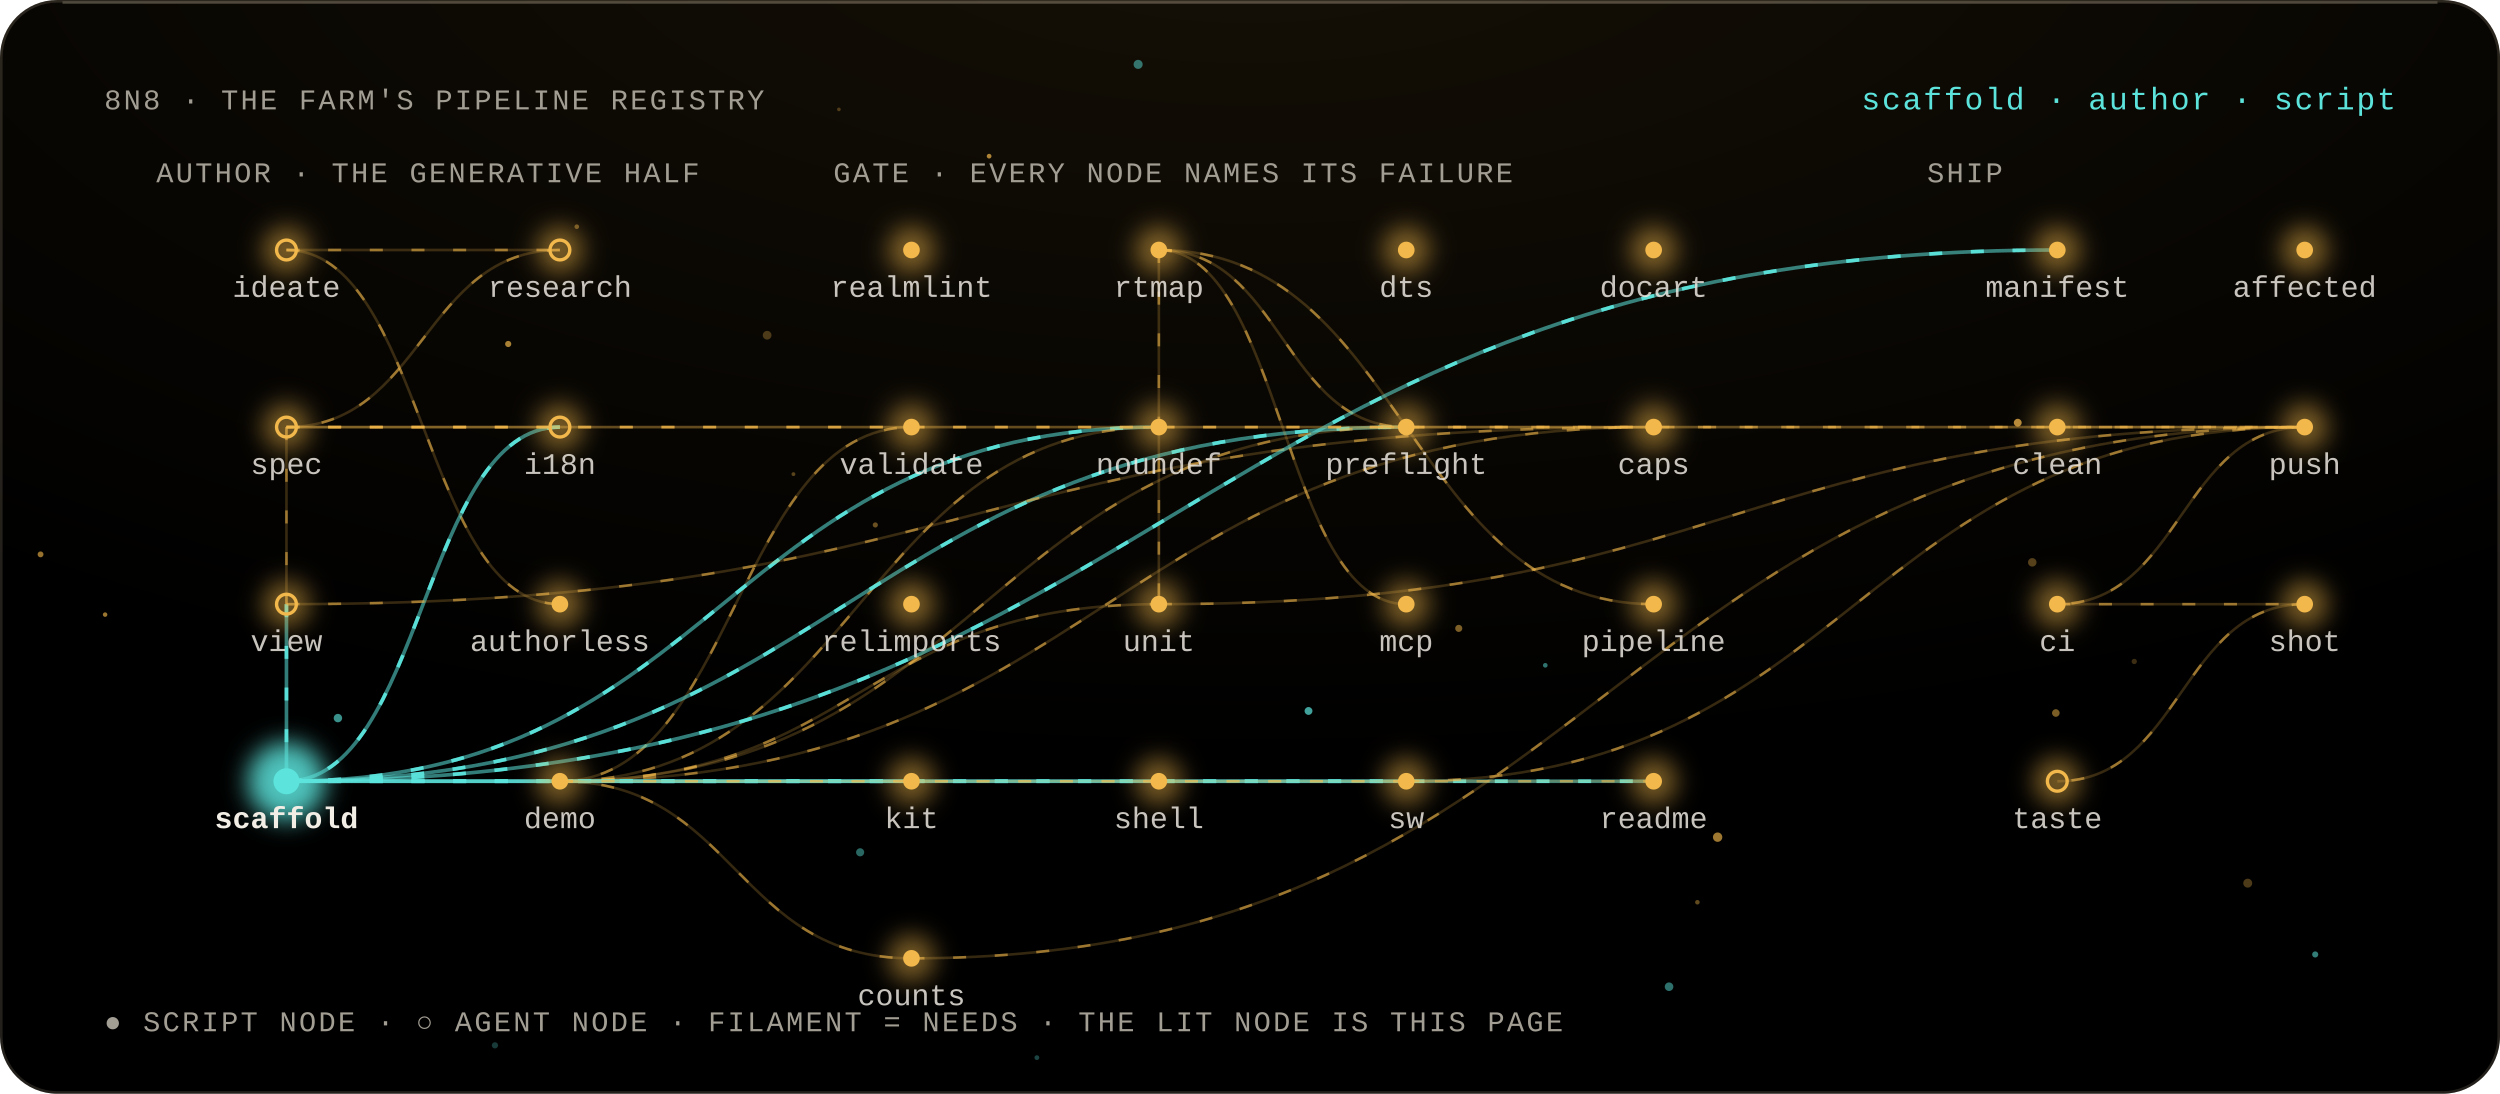
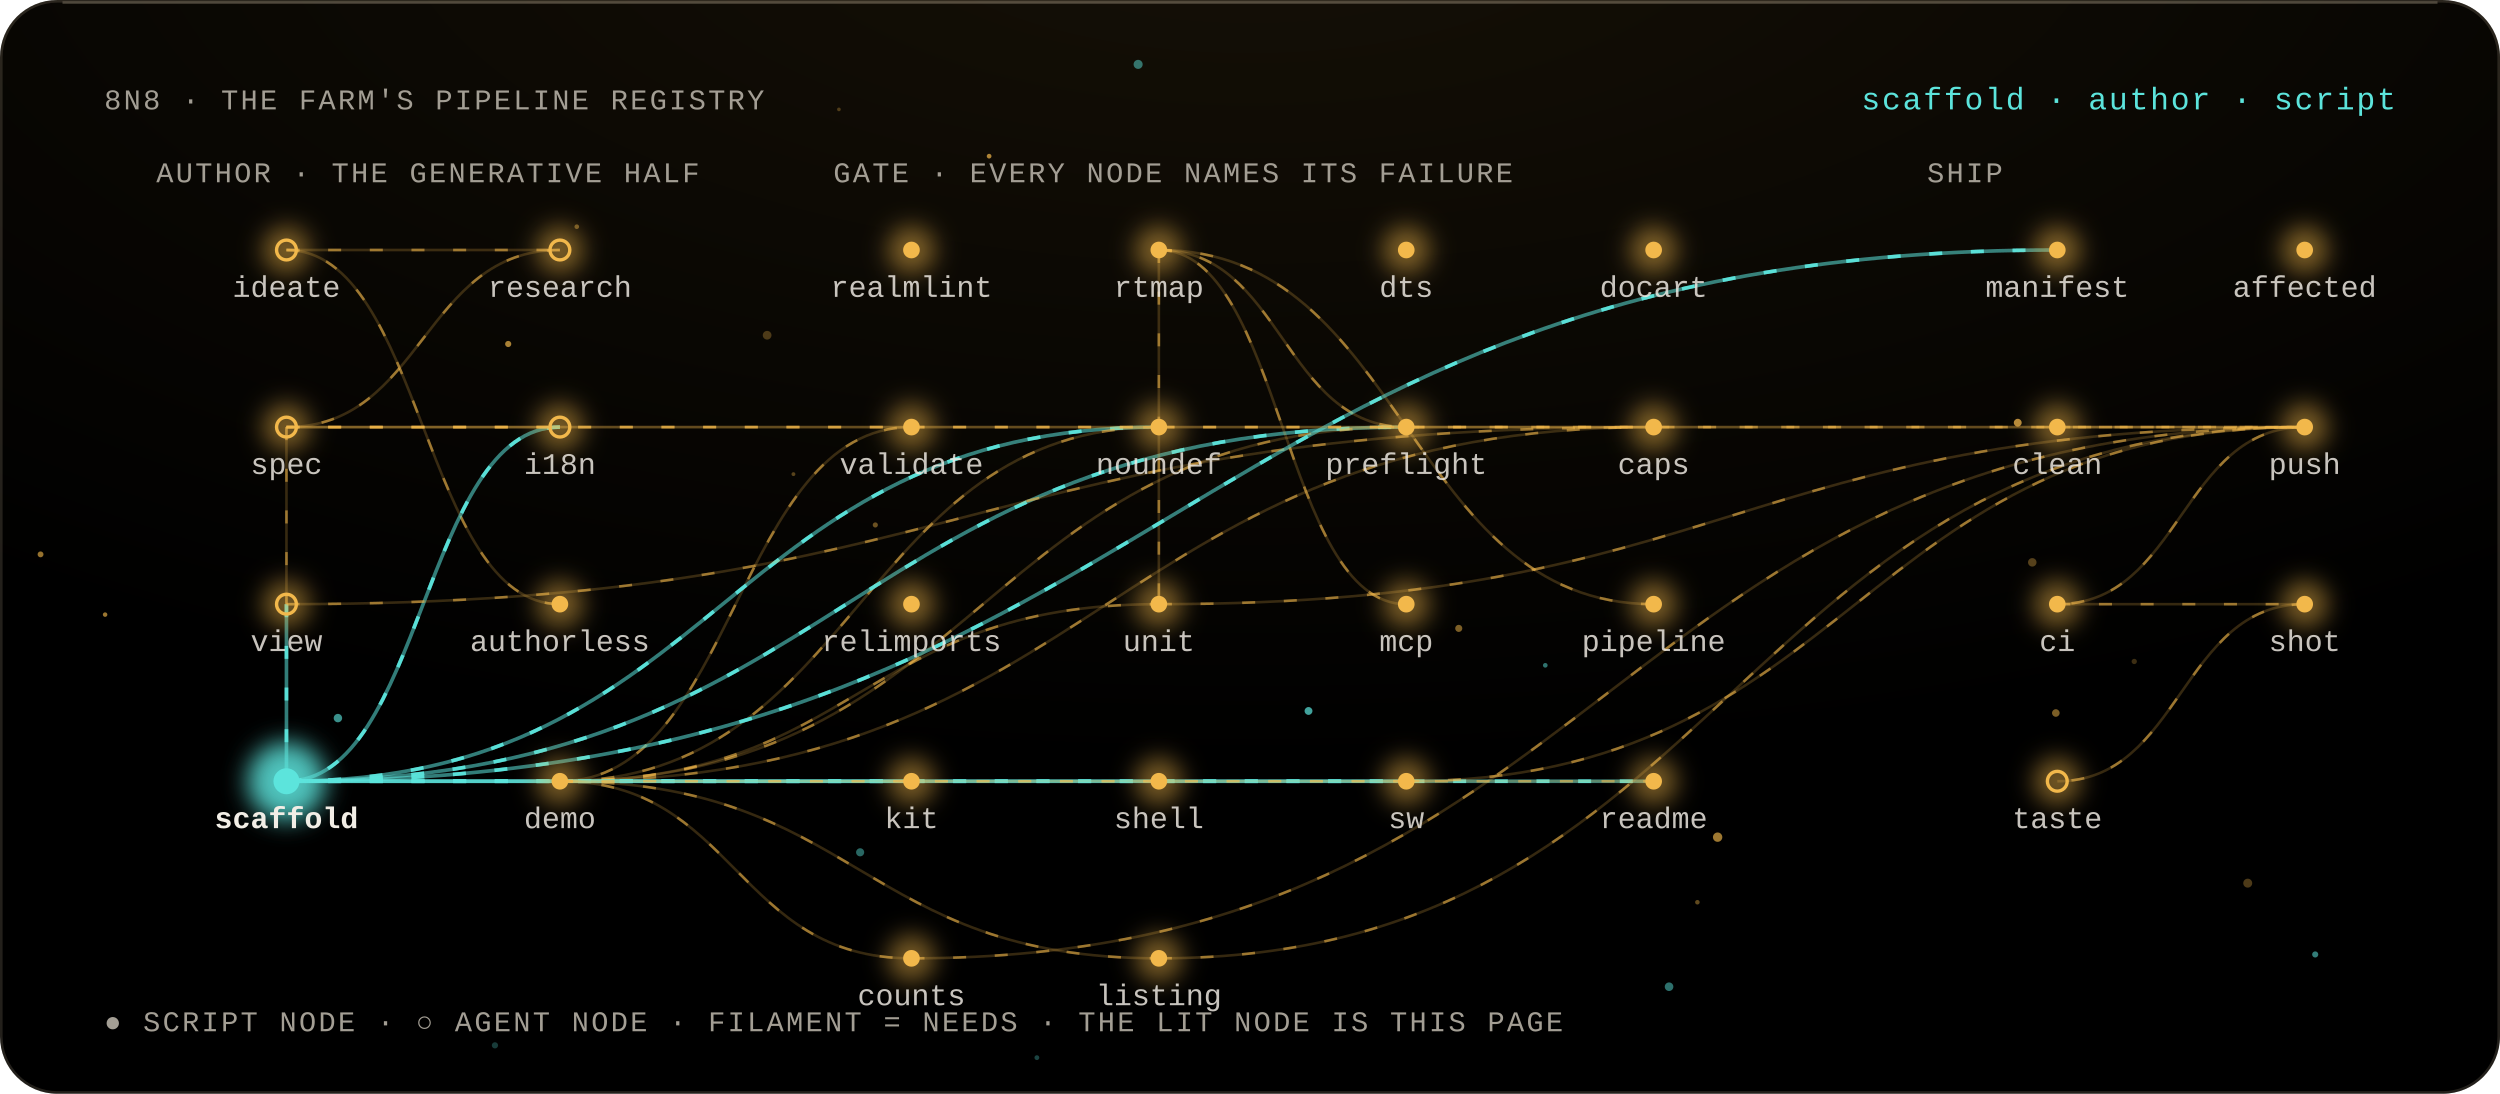
<svg xmlns="http://www.w3.org/2000/svg" viewBox="0 0 960 420" width="960" height="420" role="img" aria-labelledby="t">
  <style>
  text { font-family: 'Geist Mono', ui-monospace, 'Liberation Mono', Menlo, monospace; fill: #F2EEE6; }
  .m { fill: #A39E94; font-size: 11px; letter-spacing: .08em; }
  .l { font-size: 11.5px; }
  .h { font-size: 12px; fill: #5CE4DC; letter-spacing: .06em; }
  .flow { stroke-dasharray: 5 11; animation: flow 3s linear infinite; }
  @keyframes flow { to { stroke-dashoffset: -32; } }
  .breathe { animation: breathe 4.2s ease-in-out infinite; }
  @keyframes breathe { 50% { opacity: .38; } }
  .beat { animation: beat 2.6s ease-in-out infinite; transform-box: fill-box; transform-origin: center; }
  @keyframes beat { 50% { opacity: .55; transform: scale(1.35); } }
  .spin { transform-box: fill-box; transform-origin: center; animation: spin 48s linear infinite; }
  .spin-r { transform-box: fill-box; transform-origin: center; animation: spin 64s linear infinite reverse; }
  @keyframes spin { to { transform: rotate(360deg); } }
  @media (prefers-reduced-motion: reduce) { * { animation: none !important; } }
</style>
  <defs>
    <filter id="bloom" x="-80%" y="-80%" width="260%" height="260%">
      <feGaussianBlur stdDeviation="4.5" />
    </filter>
    <filter id="soft" x="-30%" y="-30%" width="160%" height="160%">
      <feGaussianBlur stdDeviation="1.4" />
    </filter>
    <radialGradient id="key" cx="50%" cy="-10%" r="80%">
      <stop offset="0" stop-color="#F2B84B" stop-opacity=".09" />
      <stop offset="1" stop-color="#F2B84B" stop-opacity="0" />
    </radialGradient>
    <linearGradient id="pair" x1="0" x2="1">
      <stop offset="0" stop-color="#F2B84B" />
      <stop offset="1" stop-color="#5CE4DC" />
    </linearGradient>
  </defs>
  <rect width="960" height="420" rx="22" fill="#000" />
  <rect width="960" height="420" rx="22" fill="url(#key)" />
  <rect x=".5" y=".5" width="959" height="419" rx="21.5" fill="none" stroke="rgba(255,232,196,.14)" />
  <path d="M 24 1 H 936" stroke="rgba(255,238,208,.22)" stroke-width="1" />
  <g>
    <circle cx="336.12" cy="201.58" r="0.99" fill="#F2B84B" opacity="0.43" class="breathe" style="animation-delay:-2.17s" />
    <circle cx="398.16" cy="406.14" r="0.93" fill="#5CE4DC" opacity="0.3" class="breathe" style="animation-delay:-3.72s" />
    <circle cx="15.57" cy="212.88" r="1.13" fill="#F2B84B" opacity="0.62" class="breathe" style="animation-delay:-0s" />
    <circle cx="502.47" cy="273.01" r="1.51" fill="#5CE4DC" opacity="0.71" class="breathe" style="animation-delay:-2.5s" />
    <circle cx="863.13" cy="339.13" r="1.72" fill="#F2B84B" opacity="0.32" class="breathe" style="animation-delay:-3.85s" />
    <circle cx="221.48" cy="87.05" r="0.89" fill="#F2B84B" opacity="0.43" class="breathe" style="animation-delay:-3.23s" />
    <circle cx="294.58" cy="128.73" r="1.67" fill="#F2B84B" opacity="0.29" class="breathe" style="animation-delay:-0.27s" />
    <circle cx="195.15" cy="132.09" r="1.19" fill="#F2B84B" opacity="0.69" class="breathe" style="animation-delay:-0.18s" />
    <circle cx="819.55" cy="254" r="1.02" fill="#F2B84B" opacity="0.25" class="breathe" style="animation-delay:-0.7s" />
    <circle cx="659.57" cy="321.47" r="1.8" fill="#F2B84B" opacity="0.65" class="breathe" style="animation-delay:-0.05s" />
    <circle cx="304.68" cy="182.07" r="0.75" fill="#F2B84B" opacity="0.35" class="breathe" style="animation-delay:-3.79s" />
    <circle cx="889.04" cy="366.51" r="1.18" fill="#5CE4DC" opacity="0.55" class="breathe" style="animation-delay:-0.26s" />
    <circle cx="190.06" cy="401.41" r="1.2" fill="#5CE4DC" opacity="0.26" class="breathe" style="animation-delay:-0.99s" />
    <circle cx="789.44" cy="273.79" r="1.46" fill="#F2B84B" opacity="0.51" class="breathe" style="animation-delay:-0.06s" />
    <circle cx="437.04" cy="24.72" r="1.74" fill="#5CE4DC" opacity="0.48" class="breathe" style="animation-delay:-4.19s" />
    <circle cx="379.82" cy="59.97" r="0.91" fill="#F2B84B" opacity="0.7" class="breathe" style="animation-delay:-2.4s" />
    <circle cx="774.81" cy="162.32" r="1.51" fill="#F2B84B" opacity="0.74" class="breathe" style="animation-delay:-2.73s" />
    <circle cx="593.39" cy="255.48" r="0.9" fill="#5CE4DC" opacity="0.5" class="breathe" style="animation-delay:-0.97s" />
    <circle cx="129.76" cy="275.75" r="1.62" fill="#5CE4DC" opacity="0.63" class="breathe" style="animation-delay:-1.72s" />
    <circle cx="40.36" cy="236.01" r="0.87" fill="#F2B84B" opacity="0.64" class="breathe" style="animation-delay:-2.7s" />
    <circle cx="780.39" cy="215.94" r="1.63" fill="#F2B84B" opacity="0.34" class="breathe" style="animation-delay:-2.61s" />
    <circle cx="640.92" cy="378.9" r="1.65" fill="#5CE4DC" opacity="0.49" class="breathe" style="animation-delay:-3.67s" />
    <circle cx="322.14" cy="42.01" r="0.71" fill="#F2B84B" opacity="0.29" class="breathe" style="animation-delay:-0.75s" />
    <circle cx="560.16" cy="241.3" r="1.37" fill="#F2B84B" opacity="0.51" class="breathe" style="animation-delay:-3.3s" />
    <circle cx="651.8" cy="346.46" r="0.88" fill="#F2B84B" opacity="0.4" class="breathe" style="animation-delay:-1.82s" />
    <circle cx="330.29" cy="327.28" r="1.56" fill="#5CE4DC" opacity="0.45" class="breathe" style="animation-delay:-0.23s" />
  </g>
  <text x="40" y="42" class="m" text-anchor="start">8N8 · THE FARM'S PIPELINE REGISTRY</text>
  <text x="920" y="42" class="h" text-anchor="end">scaffold · author · script</text>
  <text x="60" y="70" class="m" text-anchor="start">AUTHOR · THE GENERATIVE HALF</text>
  <text x="320" y="70" class="m" text-anchor="start">GATE · EVERY NODE NAMES ITS FAILURE</text>
  <text x="740" y="70" class="m" text-anchor="start">SHIP</text>
  <path d="M 110 96 C 162.5 96, 162.5 96, 215 96" fill="none" stroke="#F2B84B" stroke-opacity="0.22" stroke-width="1" />
  <path d="M 110 96 C 162.5 96, 162.5 96, 215 96" fill="none" stroke="#F2B84B" stroke-opacity="0.55" stroke-width="1" class="flow" />
  <path d="M 215 96 C 162.5 96, 162.5 164, 110 164" fill="none" stroke="#F2B84B" stroke-opacity="0.22" stroke-width="1" />
  <path d="M 215 96 C 162.5 96, 162.5 164, 110 164" fill="none" stroke="#F2B84B" stroke-opacity="0.55" stroke-width="1" class="flow" />
  <path d="M 110 164 C 162.5 164, 162.5 164, 215 164" fill="none" stroke="#F2B84B" stroke-opacity="0.22" stroke-width="1" />
  <path d="M 110 164 C 162.5 164, 162.5 164, 215 164" fill="none" stroke="#F2B84B" stroke-opacity="0.55" stroke-width="1" class="flow" />
  <path d="M 110 164 C 110 164, 110 232, 110 232" fill="none" stroke="#F2B84B" stroke-opacity="0.22" stroke-width="1" />
  <path d="M 110 164 C 110 164, 110 232, 110 232" fill="none" stroke="#F2B84B" stroke-opacity="0.55" stroke-width="1" class="flow" />
  <path d="M 110 96 C 162.5 96, 162.5 232, 215 232" fill="none" stroke="#F2B84B" stroke-opacity="0.22" stroke-width="1" />
  <path d="M 110 96 C 162.5 96, 162.5 232, 215 232" fill="none" stroke="#F2B84B" stroke-opacity="0.55" stroke-width="1" class="flow" />
  <path d="M 110 232 C 110 232, 110 300, 110 300" fill="none" stroke="#5CE4DC" stroke-opacity="0.55" stroke-width="1.4" />
  <path d="M 110 232 C 110 232, 110 300, 110 300" fill="none" stroke="#5CE4DC" stroke-opacity="0.95" stroke-width="1.4" class="flow" />
  <path d="M 215 164 C 162.5 164, 162.5 300, 110 300" fill="none" stroke="#5CE4DC" stroke-opacity="0.55" stroke-width="1.4" />
  <path d="M 215 164 C 162.5 164, 162.5 300, 110 300" fill="none" stroke="#5CE4DC" stroke-opacity="0.95" stroke-width="1.4" class="flow" />
  <path d="M 110 164 C 230 164, 230 164, 350 164" fill="none" stroke="#F2B84B" stroke-opacity="0.22" stroke-width="1" />
  <path d="M 110 164 C 230 164, 230 164, 350 164" fill="none" stroke="#F2B84B" stroke-opacity="0.55" stroke-width="1" class="flow" />
  <path d="M 215 300 C 282.5 300, 282.5 164, 350 164" fill="none" stroke="#F2B84B" stroke-opacity="0.22" stroke-width="1" />
  <path d="M 215 300 C 282.5 300, 282.5 164, 350 164" fill="none" stroke="#F2B84B" stroke-opacity="0.55" stroke-width="1" class="flow" />
  <path d="M 110 300 C 277.5 300, 277.5 164, 445 164" fill="none" stroke="#5CE4DC" stroke-opacity="0.55" stroke-width="1.4" />
  <path d="M 110 300 C 277.5 300, 277.5 164, 445 164" fill="none" stroke="#5CE4DC" stroke-opacity="0.95" stroke-width="1.4" class="flow" />
  <path d="M 215 300 C 330 300, 330 164, 445 164" fill="none" stroke="#F2B84B" stroke-opacity="0.22" stroke-width="1" />
  <path d="M 215 300 C 330 300, 330 164, 445 164" fill="none" stroke="#F2B84B" stroke-opacity="0.55" stroke-width="1" class="flow" />
  <path d="M 110 300 C 325 300, 325 164, 540 164" fill="none" stroke="#5CE4DC" stroke-opacity="0.55" stroke-width="1.4" />
  <path d="M 110 300 C 325 300, 325 164, 540 164" fill="none" stroke="#5CE4DC" stroke-opacity="0.95" stroke-width="1.4" class="flow" />
  <path d="M 215 300 C 377.5 300, 377.5 164, 540 164" fill="none" stroke="#F2B84B" stroke-opacity="0.22" stroke-width="1" />
  <path d="M 215 300 C 377.5 300, 377.5 164, 540 164" fill="none" stroke="#F2B84B" stroke-opacity="0.55" stroke-width="1" class="flow" />
  <path d="M 445 96 C 492.5 96, 492.5 164, 540 164" fill="none" stroke="#F2B84B" stroke-opacity="0.22" stroke-width="1" />
  <path d="M 445 96 C 492.5 96, 492.5 164, 540 164" fill="none" stroke="#F2B84B" stroke-opacity="0.55" stroke-width="1" class="flow" />
  <path d="M 110 164 C 372.5 164, 372.5 164, 635 164" fill="none" stroke="#F2B84B" stroke-opacity="0.22" stroke-width="1" />
  <path d="M 110 164 C 372.5 164, 372.5 164, 635 164" fill="none" stroke="#F2B84B" stroke-opacity="0.55" stroke-width="1" class="flow" />
  <path d="M 110 232 C 372.5 232, 372.5 164, 635 164" fill="none" stroke="#F2B84B" stroke-opacity="0.22" stroke-width="1" />
  <path d="M 110 232 C 372.5 232, 372.5 164, 635 164" fill="none" stroke="#F2B84B" stroke-opacity="0.55" stroke-width="1" class="flow" />
  <path d="M 215 300 C 425 300, 425 164, 635 164" fill="none" stroke="#F2B84B" stroke-opacity="0.22" stroke-width="1" />
  <path d="M 215 300 C 425 300, 425 164, 635 164" fill="none" stroke="#F2B84B" stroke-opacity="0.55" stroke-width="1" class="flow" />
  <path d="M 215 300 C 330 300, 330 232, 445 232" fill="none" stroke="#F2B84B" stroke-opacity="0.22" stroke-width="1" />
  <path d="M 215 300 C 330 300, 330 232, 445 232" fill="none" stroke="#F2B84B" stroke-opacity="0.55" stroke-width="1" class="flow" />
  <path d="M 445 96 C 445 96, 445 232, 445 232" fill="none" stroke="#F2B84B" stroke-opacity="0.22" stroke-width="1" />
  <path d="M 445 96 C 445 96, 445 232, 445 232" fill="none" stroke="#F2B84B" stroke-opacity="0.55" stroke-width="1" class="flow" />
  <path d="M 445 96 C 492.5 96, 492.5 232, 540 232" fill="none" stroke="#F2B84B" stroke-opacity="0.22" stroke-width="1" />
  <path d="M 445 96 C 492.5 96, 492.5 232, 540 232" fill="none" stroke="#F2B84B" stroke-opacity="0.55" stroke-width="1" class="flow" />
  <path d="M 445 96 C 540 96, 540 232, 635 232" fill="none" stroke="#F2B84B" stroke-opacity="0.22" stroke-width="1" />
  <path d="M 445 96 C 540 96, 540 232, 635 232" fill="none" stroke="#F2B84B" stroke-opacity="0.55" stroke-width="1" class="flow" />
  <path d="M 110 300 C 230 300, 230 300, 350 300" fill="none" stroke="#5CE4DC" stroke-opacity="0.55" stroke-width="1.4" />
  <path d="M 110 300 C 230 300, 230 300, 350 300" fill="none" stroke="#5CE4DC" stroke-opacity="0.95" stroke-width="1.4" class="flow" />
  <path d="M 110 300 C 325 300, 325 300, 540 300" fill="none" stroke="#5CE4DC" stroke-opacity="0.55" stroke-width="1.4" />
  <path d="M 110 300 C 325 300, 325 300, 540 300" fill="none" stroke="#5CE4DC" stroke-opacity="0.95" stroke-width="1.4" class="flow" />
  <path d="M 215 300 C 377.5 300, 377.5 300, 540 300" fill="none" stroke="#F2B84B" stroke-opacity="0.22" stroke-width="1" />
  <path d="M 215 300 C 377.5 300, 377.5 300, 540 300" fill="none" stroke="#F2B84B" stroke-opacity="0.55" stroke-width="1" class="flow" />
  <path d="M 110 300 C 372.5 300, 372.5 300, 635 300" fill="none" stroke="#5CE4DC" stroke-opacity="0.55" stroke-width="1.4" />
  <path d="M 110 300 C 372.5 300, 372.5 300, 635 300" fill="none" stroke="#5CE4DC" stroke-opacity="0.95" stroke-width="1.4" class="flow" />
  <path d="M 215 300 C 425 300, 425 300, 635 300" fill="none" stroke="#F2B84B" stroke-opacity="0.22" stroke-width="1" />
  <path d="M 215 300 C 425 300, 425 300, 635 300" fill="none" stroke="#F2B84B" stroke-opacity="0.55" stroke-width="1" class="flow" />
  <path d="M 215 300 C 282.5 300, 282.5 368, 350 368" fill="none" stroke="#F2B84B" stroke-opacity="0.22" stroke-width="1" />
  <path d="M 215 300 C 282.5 300, 282.5 368, 350 368" fill="none" stroke="#F2B84B" stroke-opacity="0.55" stroke-width="1" class="flow" />
+   <path d="M 215 300 C 330 300, 330 368, 445 368" fill="none" stroke="#F2B84B" stroke-opacity="0.22" stroke-width="1" />
+   <path d="M 215 300 C 330 300, 330 368, 445 368" fill="none" stroke="#F2B84B" stroke-opacity="0.55" stroke-width="1" class="flow" />
  <path d="M 110 300 C 450 300, 450 96, 790 96" fill="none" stroke="#5CE4DC" stroke-opacity="0.55" stroke-width="1.4" />
  <path d="M 110 300 C 450 300, 450 96, 790 96" fill="none" stroke="#5CE4DC" stroke-opacity="0.95" stroke-width="1.4" class="flow" />
  <path d="M 350 164 C 617.5 164, 617.5 164, 885 164" fill="none" stroke="#F2B84B" stroke-opacity="0.22" stroke-width="1" />
  <path d="M 350 164 C 617.5 164, 617.5 164, 885 164" fill="none" stroke="#F2B84B" stroke-opacity="0.55" stroke-width="1" class="flow" />
  <path d="M 540 164 C 712.5 164, 712.5 164, 885 164" fill="none" stroke="#F2B84B" stroke-opacity="0.22" stroke-width="1" />
  <path d="M 540 164 C 712.5 164, 712.5 164, 885 164" fill="none" stroke="#F2B84B" stroke-opacity="0.55" stroke-width="1" class="flow" />
  <path d="M 445 232 C 665 232, 665 164, 885 164" fill="none" stroke="#F2B84B" stroke-opacity="0.22" stroke-width="1" />
  <path d="M 445 232 C 665 232, 665 164, 885 164" fill="none" stroke="#F2B84B" stroke-opacity="0.55" stroke-width="1" class="flow" />
  <path d="M 540 300 C 712.5 300, 712.5 164, 885 164" fill="none" stroke="#F2B84B" stroke-opacity="0.22" stroke-width="1" />
  <path d="M 540 300 C 712.5 300, 712.5 164, 885 164" fill="none" stroke="#F2B84B" stroke-opacity="0.55" stroke-width="1" class="flow" />
  <path d="M 350 368 C 617.5 368, 617.5 164, 885 164" fill="none" stroke="#F2B84B" stroke-opacity="0.22" stroke-width="1" />
  <path d="M 350 368 C 617.5 368, 617.5 164, 885 164" fill="none" stroke="#F2B84B" stroke-opacity="0.55" stroke-width="1" class="flow" />
+   <path d="M 445 368 C 665 368, 665 164, 885 164" fill="none" stroke="#F2B84B" stroke-opacity="0.22" stroke-width="1" />
+   <path d="M 445 368 C 665 368, 665 164, 885 164" fill="none" stroke="#F2B84B" stroke-opacity="0.55" stroke-width="1" class="flow" />
  <path d="M 790 164 C 837.5 164, 837.5 164, 885 164" fill="none" stroke="#F2B84B" stroke-opacity="0.22" stroke-width="1" />
  <path d="M 790 164 C 837.5 164, 837.5 164, 885 164" fill="none" stroke="#F2B84B" stroke-opacity="0.55" stroke-width="1" class="flow" />
  <path d="M 885 164 C 837.5 164, 837.5 232, 790 232" fill="none" stroke="#F2B84B" stroke-opacity="0.22" stroke-width="1" />
  <path d="M 885 164 C 837.5 164, 837.5 232, 790 232" fill="none" stroke="#F2B84B" stroke-opacity="0.55" stroke-width="1" class="flow" />
  <path d="M 790 232 C 837.5 232, 837.5 232, 885 232" fill="none" stroke="#F2B84B" stroke-opacity="0.22" stroke-width="1" />
  <path d="M 790 232 C 837.5 232, 837.5 232, 885 232" fill="none" stroke="#F2B84B" stroke-opacity="0.55" stroke-width="1" class="flow" />
  <path d="M 885 232 C 837.5 232, 837.5 300, 790 300" fill="none" stroke="#F2B84B" stroke-opacity="0.22" stroke-width="1" />
  <path d="M 885 232 C 837.5 232, 837.5 300, 790 300" fill="none" stroke="#F2B84B" stroke-opacity="0.55" stroke-width="1" class="flow" />
  <g>
    <circle cx="110" cy="96" r="9" fill="#F2B84B" opacity="0.5" filter="url(#bloom)" class="breathe" style="animation-delay:-1.6s" />
    <circle cx="110" cy="96" r="3.8" fill="none" stroke="#F2B84B" stroke-width="1.3" />
  </g>
  <text x="110" y="114" class="l" text-anchor="middle" fill="#F2EEE6" fill-opacity=".82">ideate</text>
  <g>
    <circle cx="215" cy="96" r="9" fill="#F2B84B" opacity="0.5" filter="url(#bloom)" class="breathe" style="animation-delay:-1.07s" />
    <circle cx="215" cy="96" r="3.8" fill="none" stroke="#F2B84B" stroke-width="1.3" />
  </g>
  <text x="215" y="114" class="l" text-anchor="middle" fill="#F2EEE6" fill-opacity=".82">research</text>
  <g>
    <circle cx="110" cy="164" r="9" fill="#F2B84B" opacity="0.5" filter="url(#bloom)" class="breathe" style="animation-delay:-1.4s" />
    <circle cx="110" cy="164" r="3.8" fill="none" stroke="#F2B84B" stroke-width="1.3" />
  </g>
  <text x="110" y="182" class="l" text-anchor="middle" fill="#F2EEE6" fill-opacity=".82">spec</text>
  <g>
    <circle cx="215" cy="164" r="9" fill="#F2B84B" opacity="0.5" filter="url(#bloom)" class="breathe" style="animation-delay:-1.92s" />
    <circle cx="215" cy="164" r="3.8" fill="none" stroke="#F2B84B" stroke-width="1.3" />
  </g>
  <text x="215" y="182" class="l" text-anchor="middle" fill="#F2EEE6" fill-opacity=".82">i18n</text>
  <g>
    <circle cx="110" cy="232" r="9" fill="#F2B84B" opacity="0.5" filter="url(#bloom)" class="breathe" style="animation-delay:-1.43s" />
    <circle cx="110" cy="232" r="3.8" fill="none" stroke="#F2B84B" stroke-width="1.3" />
  </g>
  <text x="110" y="250" class="l" text-anchor="middle" fill="#F2EEE6" fill-opacity=".82">view</text>
  <g>
    <circle cx="215" cy="232" r="9" fill="#F2B84B" opacity="0.5" filter="url(#bloom)" class="breathe" style="animation-delay:-2.07s" />
    <circle cx="215" cy="232" r="3.2" fill="#F2B84B" />
  </g>
  <text x="215" y="250" class="l" text-anchor="middle" fill="#F2EEE6" fill-opacity=".82">authorless</text>
  <g>
    <circle cx="110" cy="300" r="15" fill="#5CE4DC" opacity="0.85" filter="url(#bloom)" class="beat" style="animation-delay:-0.56s" />
    <circle cx="110" cy="300" r="5" fill="#5CE4DC" />
  </g>
  <text x="110" y="318" class="l" text-anchor="middle" fill="#5CE4DC" font-weight="700">scaffold</text>
  <g>
    <circle cx="215" cy="300" r="9" fill="#F2B84B" opacity="0.5" filter="url(#bloom)" class="breathe" style="animation-delay:-0.85s" />
    <circle cx="215" cy="300" r="3.2" fill="#F2B84B" />
  </g>
  <text x="215" y="318" class="l" text-anchor="middle" fill="#F2EEE6" fill-opacity=".82">demo</text>
  <g>
    <circle cx="350" cy="96" r="9" fill="#F2B84B" opacity="0.5" filter="url(#bloom)" class="breathe" style="animation-delay:-1.66s" />
    <circle cx="350" cy="96" r="3.2" fill="#F2B84B" />
  </g>
  <text x="350" y="114" class="l" text-anchor="middle" fill="#F2EEE6" fill-opacity=".82">realmlint</text>
  <g>
    <circle cx="445" cy="96" r="9" fill="#F2B84B" opacity="0.5" filter="url(#bloom)" class="breathe" style="animation-delay:-3.87s" />
    <circle cx="445" cy="96" r="3.2" fill="#F2B84B" />
  </g>
  <text x="445" y="114" class="l" text-anchor="middle" fill="#F2EEE6" fill-opacity=".82">rtmap</text>
  <g>
    <circle cx="540" cy="96" r="9" fill="#F2B84B" opacity="0.5" filter="url(#bloom)" class="breathe" style="animation-delay:-0.36s" />
    <circle cx="540" cy="96" r="3.2" fill="#F2B84B" />
  </g>
  <text x="540" y="114" class="l" text-anchor="middle" fill="#F2EEE6" fill-opacity=".82">dts</text>
  <g>
    <circle cx="635" cy="96" r="9" fill="#F2B84B" opacity="0.5" filter="url(#bloom)" class="breathe" style="animation-delay:-3.55s" />
    <circle cx="635" cy="96" r="3.2" fill="#F2B84B" />
  </g>
  <text x="635" y="114" class="l" text-anchor="middle" fill="#F2EEE6" fill-opacity=".82">docart</text>
  <g>
    <circle cx="350" cy="164" r="9" fill="#F2B84B" opacity="0.5" filter="url(#bloom)" class="breathe" style="animation-delay:-1.31s" />
    <circle cx="350" cy="164" r="3.2" fill="#F2B84B" />
  </g>
  <text x="350" y="182" class="l" text-anchor="middle" fill="#F2EEE6" fill-opacity=".82">validate</text>
  <g>
    <circle cx="445" cy="164" r="9" fill="#F2B84B" opacity="0.5" filter="url(#bloom)" class="breathe" style="animation-delay:-1.57s" />
    <circle cx="445" cy="164" r="3.2" fill="#F2B84B" />
  </g>
  <text x="445" y="182" class="l" text-anchor="middle" fill="#F2EEE6" fill-opacity=".82">noundef</text>
  <g>
    <circle cx="540" cy="164" r="9" fill="#F2B84B" opacity="0.5" filter="url(#bloom)" class="breathe" style="animation-delay:-0.06s" />
    <circle cx="540" cy="164" r="3.2" fill="#F2B84B" />
  </g>
  <text x="540" y="182" class="l" text-anchor="middle" fill="#F2EEE6" fill-opacity=".82">preflight</text>
  <g>
    <circle cx="635" cy="164" r="9" fill="#F2B84B" opacity="0.5" filter="url(#bloom)" class="breathe" style="animation-delay:-2.03s" />
    <circle cx="635" cy="164" r="3.2" fill="#F2B84B" />
  </g>
  <text x="635" y="182" class="l" text-anchor="middle" fill="#F2EEE6" fill-opacity=".82">caps</text>
  <g>
    <circle cx="350" cy="232" r="9" fill="#F2B84B" opacity="0.5" filter="url(#bloom)" class="breathe" style="animation-delay:-2.96s" />
    <circle cx="350" cy="232" r="3.2" fill="#F2B84B" />
  </g>
  <text x="350" y="250" class="l" text-anchor="middle" fill="#F2EEE6" fill-opacity=".82">relimports</text>
  <g>
    <circle cx="445" cy="232" r="9" fill="#F2B84B" opacity="0.5" filter="url(#bloom)" class="breathe" style="animation-delay:-0s" />
    <circle cx="445" cy="232" r="3.2" fill="#F2B84B" />
  </g>
  <text x="445" y="250" class="l" text-anchor="middle" fill="#F2EEE6" fill-opacity=".82">unit</text>
  <g>
    <circle cx="540" cy="232" r="9" fill="#F2B84B" opacity="0.5" filter="url(#bloom)" class="breathe" style="animation-delay:-0.57s" />
    <circle cx="540" cy="232" r="3.2" fill="#F2B84B" />
  </g>
  <text x="540" y="250" class="l" text-anchor="middle" fill="#F2EEE6" fill-opacity=".82">mcp</text>
  <g>
    <circle cx="635" cy="232" r="9" fill="#F2B84B" opacity="0.5" filter="url(#bloom)" class="breathe" style="animation-delay:-2.93s" />
    <circle cx="635" cy="232" r="3.2" fill="#F2B84B" />
  </g>
  <text x="635" y="250" class="l" text-anchor="middle" fill="#F2EEE6" fill-opacity=".82">pipeline</text>
  <g>
    <circle cx="350" cy="300" r="9" fill="#F2B84B" opacity="0.5" filter="url(#bloom)" class="breathe" style="animation-delay:-2.09s" />
    <circle cx="350" cy="300" r="3.2" fill="#F2B84B" />
  </g>
  <text x="350" y="318" class="l" text-anchor="middle" fill="#F2EEE6" fill-opacity=".82">kit</text>
  <g>
    <circle cx="445" cy="300" r="9" fill="#F2B84B" opacity="0.5" filter="url(#bloom)" class="breathe" style="animation-delay:-2.6s" />
    <circle cx="445" cy="300" r="3.2" fill="#F2B84B" />
  </g>
  <text x="445" y="318" class="l" text-anchor="middle" fill="#F2EEE6" fill-opacity=".82">shell</text>
  <g>
    <circle cx="540" cy="300" r="9" fill="#F2B84B" opacity="0.5" filter="url(#bloom)" class="breathe" style="animation-delay:-3.68s" />
    <circle cx="540" cy="300" r="3.2" fill="#F2B84B" />
  </g>
  <text x="540" y="318" class="l" text-anchor="middle" fill="#F2EEE6" fill-opacity=".82">sw</text>
  <g>
    <circle cx="635" cy="300" r="9" fill="#F2B84B" opacity="0.5" filter="url(#bloom)" class="breathe" style="animation-delay:-2.38s" />
    <circle cx="635" cy="300" r="3.2" fill="#F2B84B" />
  </g>
  <text x="635" y="318" class="l" text-anchor="middle" fill="#F2EEE6" fill-opacity=".82">readme</text>
  <g>
    <circle cx="350" cy="368" r="9" fill="#F2B84B" opacity="0.5" filter="url(#bloom)" class="breathe" style="animation-delay:-2.28s" />
    <circle cx="350" cy="368" r="3.2" fill="#F2B84B" />
  </g>
  <text x="350" y="386" class="l" text-anchor="middle" fill="#F2EEE6" fill-opacity=".82">counts</text>
  <g>
-     <circle cx="790" cy="96" r="9" fill="#F2B84B" opacity="0.5" filter="url(#bloom)" class="breathe" style="animation-delay:-3.71s" />
+     <circle cx="445" cy="368" r="9" fill="#F2B84B" opacity="0.5" filter="url(#bloom)" class="breathe" style="animation-delay:-3.71s" />
+     <circle cx="445" cy="368" r="3.2" fill="#F2B84B" />
+   </g>
+   <text x="445" y="386" class="l" text-anchor="middle" fill="#F2EEE6" fill-opacity=".82">listing</text>
+   <g>
+     <circle cx="790" cy="96" r="9" fill="#F2B84B" opacity="0.5" filter="url(#bloom)" class="breathe" style="animation-delay:-3.6s" />
    <circle cx="790" cy="96" r="3.2" fill="#F2B84B" />
  </g>
  <text x="790" y="114" class="l" text-anchor="middle" fill="#F2EEE6" fill-opacity=".82">manifest</text>
  <g>
-     <circle cx="885" cy="96" r="9" fill="#F2B84B" opacity="0.5" filter="url(#bloom)" class="breathe" style="animation-delay:-3.6s" />
+     <circle cx="885" cy="96" r="9" fill="#F2B84B" opacity="0.5" filter="url(#bloom)" class="breathe" style="animation-delay:-3.23s" />
    <circle cx="885" cy="96" r="3.2" fill="#F2B84B" />
  </g>
  <text x="885" y="114" class="l" text-anchor="middle" fill="#F2EEE6" fill-opacity=".82">affected</text>
  <g>
-     <circle cx="790" cy="164" r="9" fill="#F2B84B" opacity="0.5" filter="url(#bloom)" class="breathe" style="animation-delay:-3.23s" />
+     <circle cx="790" cy="164" r="9" fill="#F2B84B" opacity="0.5" filter="url(#bloom)" class="breathe" style="animation-delay:-0.57s" />
    <circle cx="790" cy="164" r="3.2" fill="#F2B84B" />
  </g>
  <text x="790" y="182" class="l" text-anchor="middle" fill="#F2EEE6" fill-opacity=".82">clean</text>
  <g>
-     <circle cx="885" cy="164" r="9" fill="#F2B84B" opacity="0.5" filter="url(#bloom)" class="breathe" style="animation-delay:-0.57s" />
+     <circle cx="885" cy="164" r="9" fill="#F2B84B" opacity="0.5" filter="url(#bloom)" class="breathe" style="animation-delay:-3.67s" />
    <circle cx="885" cy="164" r="3.2" fill="#F2B84B" />
  </g>
  <text x="885" y="182" class="l" text-anchor="middle" fill="#F2EEE6" fill-opacity=".82">push</text>
  <g>
-     <circle cx="790" cy="232" r="9" fill="#F2B84B" opacity="0.5" filter="url(#bloom)" class="breathe" style="animation-delay:-3.67s" />
+     <circle cx="790" cy="232" r="9" fill="#F2B84B" opacity="0.5" filter="url(#bloom)" class="breathe" style="animation-delay:-2.57s" />
    <circle cx="790" cy="232" r="3.2" fill="#F2B84B" />
  </g>
  <text x="790" y="250" class="l" text-anchor="middle" fill="#F2EEE6" fill-opacity=".82">ci</text>
  <g>
-     <circle cx="885" cy="232" r="9" fill="#F2B84B" opacity="0.5" filter="url(#bloom)" class="breathe" style="animation-delay:-2.57s" />
+     <circle cx="885" cy="232" r="9" fill="#F2B84B" opacity="0.5" filter="url(#bloom)" class="breathe" style="animation-delay:-0.69s" />
    <circle cx="885" cy="232" r="3.2" fill="#F2B84B" />
  </g>
  <text x="885" y="250" class="l" text-anchor="middle" fill="#F2EEE6" fill-opacity=".82">shot</text>
  <g>
-     <circle cx="790" cy="300" r="9" fill="#F2B84B" opacity="0.5" filter="url(#bloom)" class="breathe" style="animation-delay:-0.69s" />
+     <circle cx="790" cy="300" r="9" fill="#F2B84B" opacity="0.5" filter="url(#bloom)" class="breathe" style="animation-delay:-0.92s" />
    <circle cx="790" cy="300" r="3.8" fill="none" stroke="#F2B84B" stroke-width="1.3" />
  </g>
  <text x="790" y="318" class="l" text-anchor="middle" fill="#F2EEE6" fill-opacity=".82">taste</text>
  <text x="40" y="396" class="m" text-anchor="start">● SCRIPT NODE  ·  ○ AGENT NODE  ·  FILAMENT = NEEDS  ·  THE LIT NODE IS THIS PAGE</text>
</svg>
